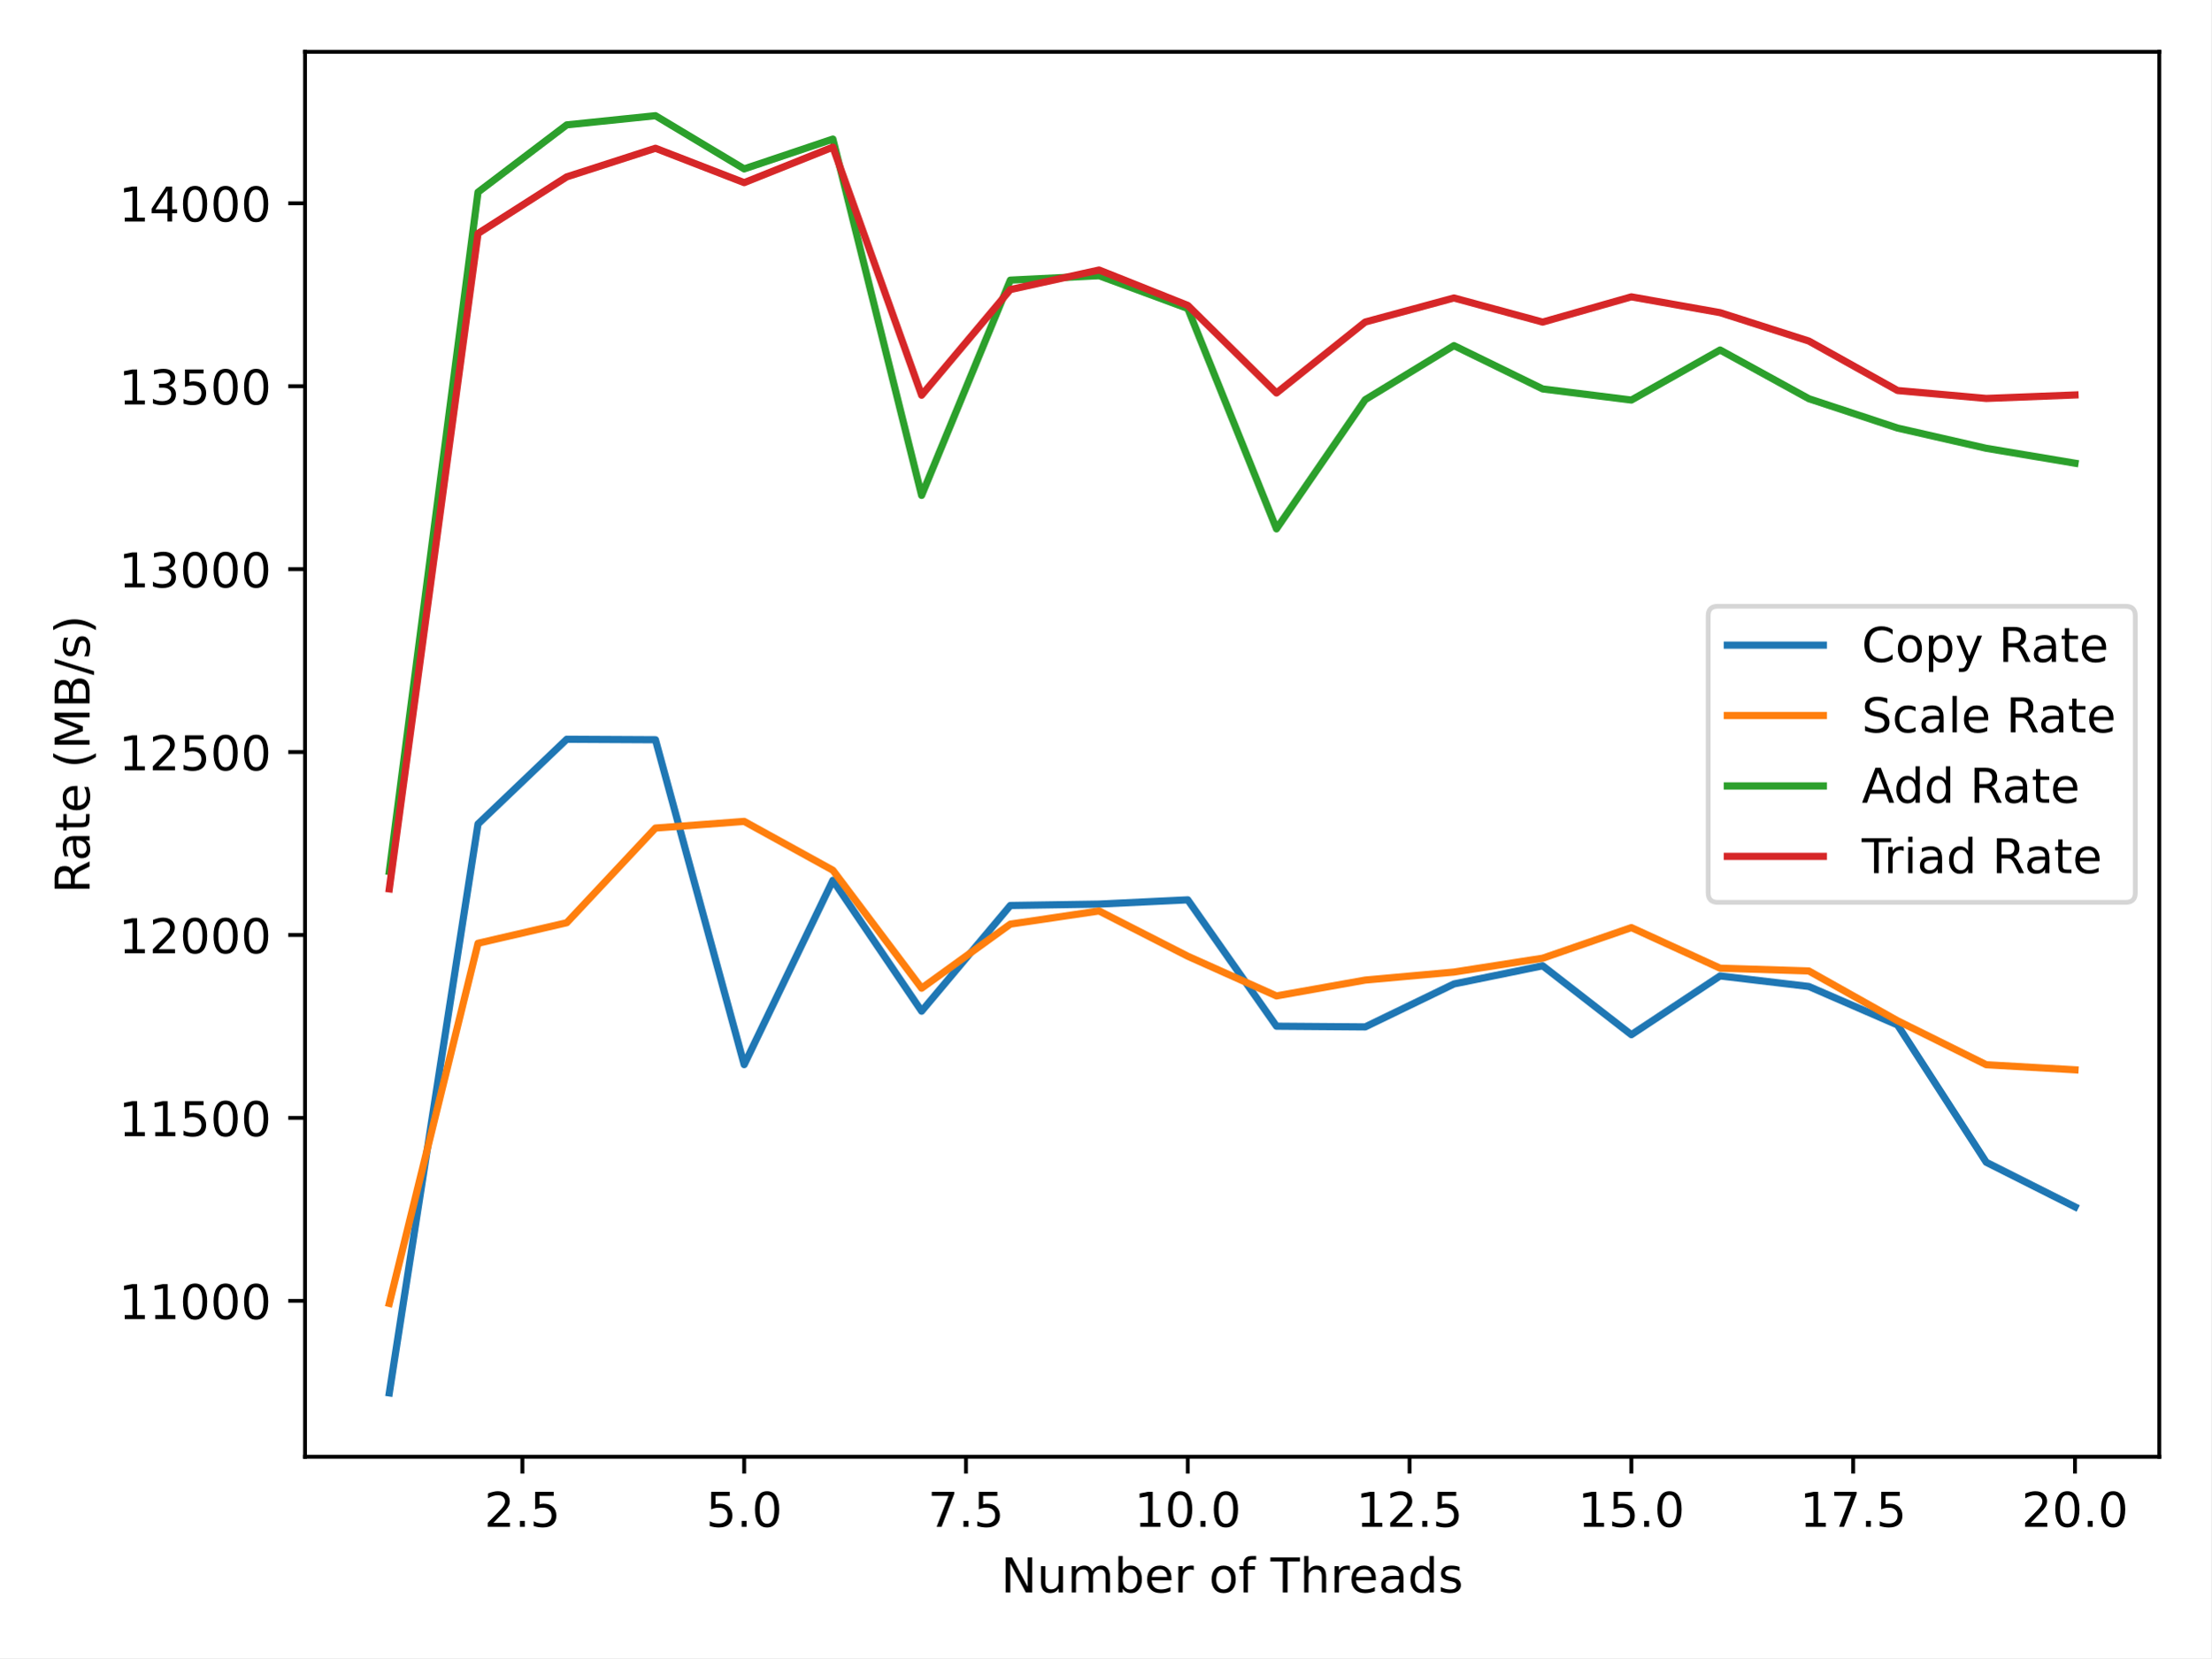
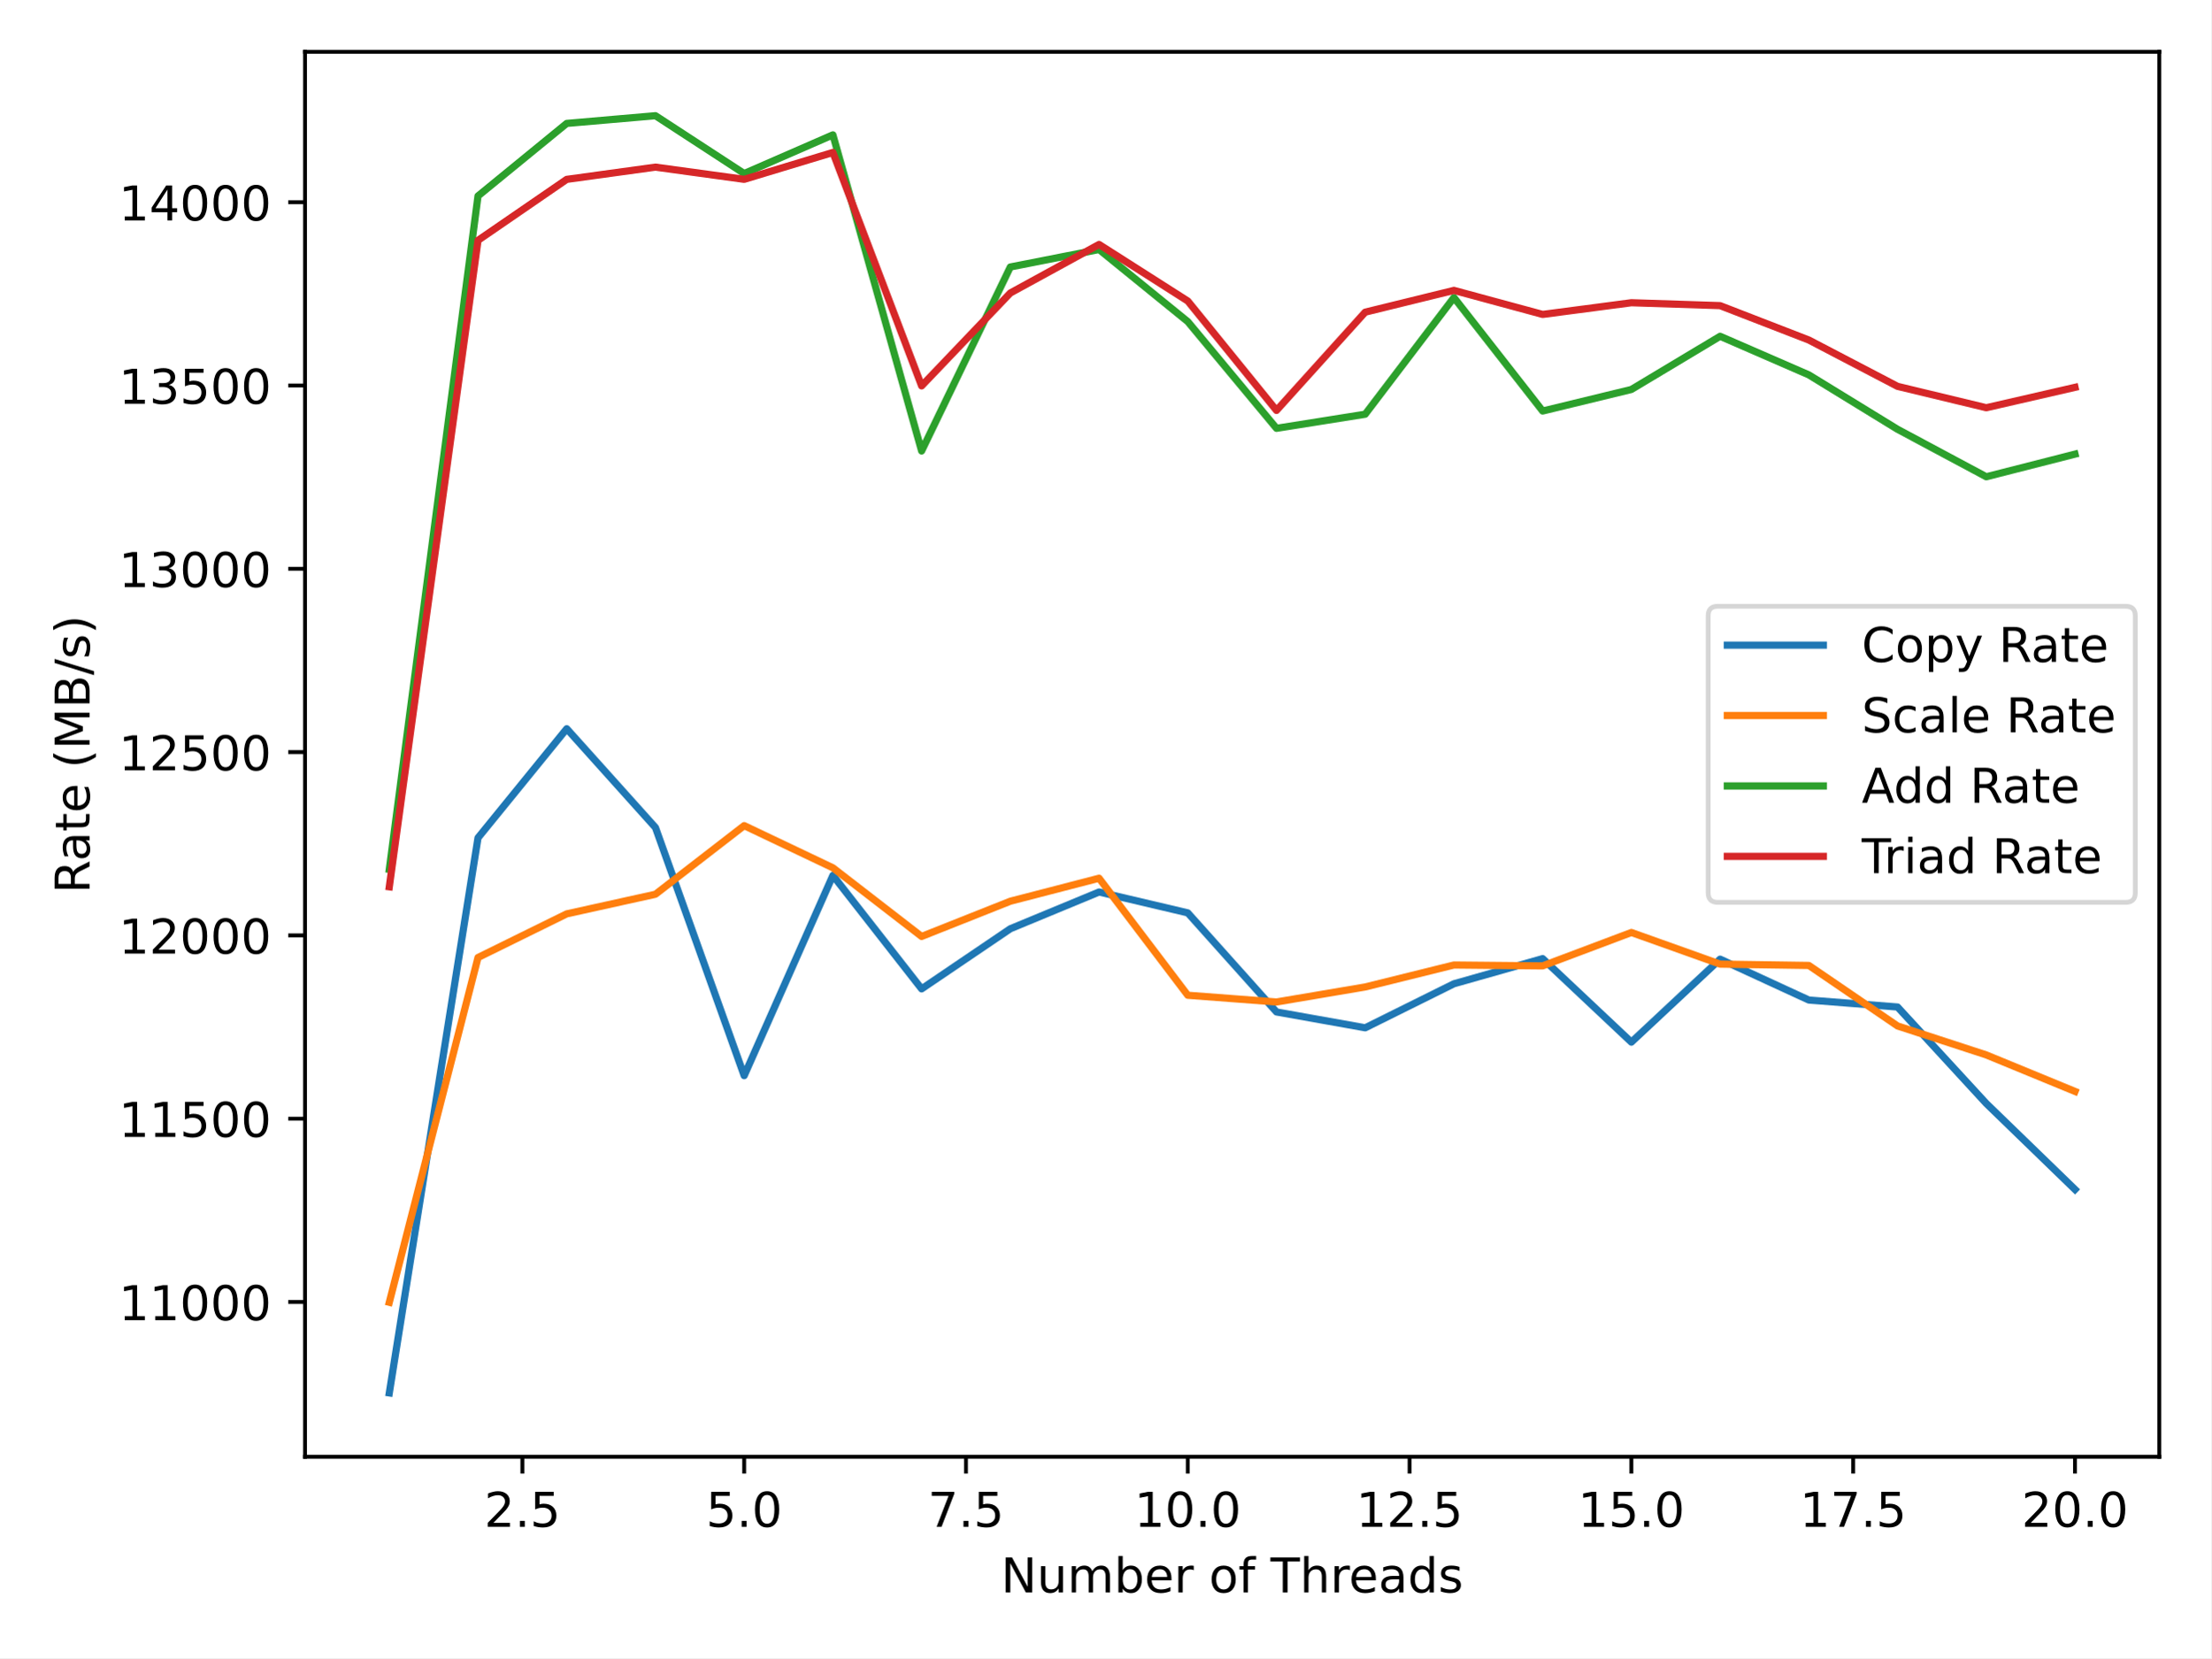
<svg xmlns="http://www.w3.org/2000/svg" xmlns:xlink="http://www.w3.org/1999/xlink" height="345.6pt" version="1.1" viewBox="0 0 460.8 345.6" width="460.8pt">
  <defs>
    <style type="text/css">*{stroke-linecap:butt;stroke-linejoin:round;}</style>
  </defs>
  <g id="figure_1">
    <g id="patch_1">
      <path d="M 0 345.6  L 460.8 345.6  L 460.8 0  L 0 0  z " style="fill:#ffffff;" />
    </g>
    <g id="axes_1">
      <g id="patch_2">
        <path d="M 63.56 303.64  L 450 303.64  L 450 10.8  L 63.56 10.8  z " style="fill:#ffffff;" />
      </g>
      <g id="matplotlib.axis_1">
        <g id="xtick_1">
          <g id="line2d_1">
            <defs>
-               <path d="M 0 0  L 0 3.5  " id="m8d3196bb22" style="stroke:#000000;stroke-width:0.8;" />
-             </defs>
-             <g>
-               <use style="stroke:#000000;stroke-width:0.8;" x="108.86" xlink:href="#m8d3196bb22" y="303.64" />
+               <path d="M 0 0  L 0 3.5  " id="mec54fc9c8a" style="stroke:#000000;stroke-width:0.8;" />
+             </defs>
+             <g>
+               <use style="stroke:#000000;stroke-width:0.8;" x="108.86" xlink:href="#mec54fc9c8a" y="303.64" />
            </g>
          </g>
          <g id="text_1">
            <g transform="translate(100.9088 318.2384)scale(0.1 -0.1)">
              <defs>
                <path d="M 19.188 8.297  L 53.609 8.297  L 53.609 0  L 7.328 0  L 7.328 8.297  Q 12.938 14.109 22.625 23.891  Q 32.328 33.688 34.812 36.531  Q 39.547 41.844 41.422 45.531  Q 43.312 49.219 43.312 52.781  Q 43.312 58.594 39.234 62.25  Q 35.156 65.922 28.609 65.922  Q 23.969 65.922 18.812 64.312  Q 13.672 62.703 7.812 59.422  L 7.812 69.391  Q 13.766 71.781 18.938 73  Q 24.125 74.219 28.422 74.219  Q 39.75 74.219 46.484 68.547  Q 53.219 62.891 53.219 53.422  Q 53.219 48.922 51.531 44.891  Q 49.859 40.875 45.406 35.406  Q 44.188 33.984 37.641 27.219  Q 31.109 20.453 19.188 8.297  z " id="DejaVuSans-50" />
                <path d="M 10.688 12.406  L 21 12.406  L 21 0  L 10.688 0  z " id="DejaVuSans-46" />
                <path d="M 10.797 72.906  L 49.516 72.906  L 49.516 64.594  L 19.828 64.594  L 19.828 46.734  Q 21.969 47.469 24.109 47.828  Q 26.266 48.188 28.422 48.188  Q 40.625 48.188 47.75 41.5  Q 54.891 34.812 54.891 23.391  Q 54.891 11.625 47.562 5.094  Q 40.234 -1.422 26.906 -1.422  Q 22.312 -1.422 17.547 -0.641  Q 12.797 0.141 7.719 1.703  L 7.719 11.625  Q 12.109 9.234 16.797 8.062  Q 21.484 6.891 26.703 6.891  Q 35.156 6.891 40.078 11.328  Q 45.016 15.766 45.016 23.391  Q 45.016 31 40.078 35.438  Q 35.156 39.891 26.703 39.891  Q 22.75 39.891 18.812 39.016  Q 14.891 38.141 10.797 36.281  z " id="DejaVuSans-53" />
              </defs>
              <use xlink:href="#DejaVuSans-50" />
              <use x="63.623" xlink:href="#DejaVuSans-46" />
              <use x="95.41" xlink:href="#DejaVuSans-53" />
            </g>
          </g>
        </g>
        <g id="xtick_2">
          <g id="line2d_2">
            <g>
-               <use style="stroke:#000000;stroke-width:0.8;" x="155.085" xlink:href="#m8d3196bb22" y="303.64" />
+               <use style="stroke:#000000;stroke-width:0.8;" x="155.085" xlink:href="#mec54fc9c8a" y="303.64" />
            </g>
          </g>
          <g id="text_2">
            <g transform="translate(147.1337 318.2384)scale(0.1 -0.1)">
              <defs>
                <path d="M 31.781 66.406  Q 24.172 66.406 20.328 58.906  Q 16.5 51.422 16.5 36.375  Q 16.5 21.391 20.328 13.891  Q 24.172 6.391 31.781 6.391  Q 39.453 6.391 43.281 13.891  Q 47.125 21.391 47.125 36.375  Q 47.125 51.422 43.281 58.906  Q 39.453 66.406 31.781 66.406  z M 31.781 74.219  Q 44.047 74.219 50.516 64.516  Q 56.984 54.828 56.984 36.375  Q 56.984 17.969 50.516 8.266  Q 44.047 -1.422 31.781 -1.422  Q 19.531 -1.422 13.062 8.266  Q 6.594 17.969 6.594 36.375  Q 6.594 54.828 13.062 64.516  Q 19.531 74.219 31.781 74.219  z " id="DejaVuSans-48" />
              </defs>
              <use xlink:href="#DejaVuSans-53" />
              <use x="63.623" xlink:href="#DejaVuSans-46" />
              <use x="95.41" xlink:href="#DejaVuSans-48" />
            </g>
          </g>
        </g>
        <g id="xtick_3">
          <g id="line2d_3">
            <g>
-               <use style="stroke:#000000;stroke-width:0.8;" x="201.31" xlink:href="#m8d3196bb22" y="303.64" />
+               <use style="stroke:#000000;stroke-width:0.8;" x="201.31" xlink:href="#mec54fc9c8a" y="303.64" />
            </g>
          </g>
          <g id="text_3">
            <g transform="translate(193.3586 318.2384)scale(0.1 -0.1)">
              <defs>
                <path d="M 8.203 72.906  L 55.078 72.906  L 55.078 68.703  L 28.609 0  L 18.312 0  L 43.219 64.594  L 8.203 64.594  z " id="DejaVuSans-55" />
              </defs>
              <use xlink:href="#DejaVuSans-55" />
              <use x="63.623" xlink:href="#DejaVuSans-46" />
              <use x="95.41" xlink:href="#DejaVuSans-53" />
            </g>
          </g>
        </g>
        <g id="xtick_4">
          <g id="line2d_4">
            <g>
-               <use style="stroke:#000000;stroke-width:0.8;" x="247.535" xlink:href="#m8d3196bb22" y="303.64" />
+               <use style="stroke:#000000;stroke-width:0.8;" x="247.535" xlink:href="#mec54fc9c8a" y="303.64" />
            </g>
          </g>
          <g id="text_4">
            <g transform="translate(236.4022 318.2384)scale(0.1 -0.1)">
              <defs>
                <path d="M 12.406 8.297  L 28.516 8.297  L 28.516 63.922  L 10.984 60.406  L 10.984 69.391  L 28.422 72.906  L 38.281 72.906  L 38.281 8.297  L 54.391 8.297  L 54.391 0  L 12.406 0  z " id="DejaVuSans-49" />
              </defs>
              <use xlink:href="#DejaVuSans-49" />
              <use x="63.623" xlink:href="#DejaVuSans-48" />
              <use x="127.246" xlink:href="#DejaVuSans-46" />
              <use x="159.033" xlink:href="#DejaVuSans-48" />
            </g>
          </g>
        </g>
        <g id="xtick_5">
          <g id="line2d_5">
            <g>
-               <use style="stroke:#000000;stroke-width:0.8;" x="293.76" xlink:href="#m8d3196bb22" y="303.64" />
+               <use style="stroke:#000000;stroke-width:0.8;" x="293.76" xlink:href="#mec54fc9c8a" y="303.64" />
            </g>
          </g>
          <g id="text_5">
            <g transform="translate(282.6271 318.2384)scale(0.1 -0.1)">
              <use xlink:href="#DejaVuSans-49" />
              <use x="63.623" xlink:href="#DejaVuSans-50" />
              <use x="127.246" xlink:href="#DejaVuSans-46" />
              <use x="159.033" xlink:href="#DejaVuSans-53" />
            </g>
          </g>
        </g>
        <g id="xtick_6">
          <g id="line2d_6">
            <g>
-               <use style="stroke:#000000;stroke-width:0.8;" x="339.985" xlink:href="#m8d3196bb22" y="303.64" />
+               <use style="stroke:#000000;stroke-width:0.8;" x="339.985" xlink:href="#mec54fc9c8a" y="303.64" />
            </g>
          </g>
          <g id="text_6">
            <g transform="translate(328.852 318.2384)scale(0.1 -0.1)">
              <use xlink:href="#DejaVuSans-49" />
              <use x="63.623" xlink:href="#DejaVuSans-53" />
              <use x="127.246" xlink:href="#DejaVuSans-46" />
              <use x="159.033" xlink:href="#DejaVuSans-48" />
            </g>
          </g>
        </g>
        <g id="xtick_7">
          <g id="line2d_7">
            <g>
-               <use style="stroke:#000000;stroke-width:0.8;" x="386.21" xlink:href="#m8d3196bb22" y="303.64" />
+               <use style="stroke:#000000;stroke-width:0.8;" x="386.21" xlink:href="#mec54fc9c8a" y="303.64" />
            </g>
          </g>
          <g id="text_7">
            <g transform="translate(375.0769 318.2384)scale(0.1 -0.1)">
              <use xlink:href="#DejaVuSans-49" />
              <use x="63.623" xlink:href="#DejaVuSans-55" />
              <use x="127.246" xlink:href="#DejaVuSans-46" />
              <use x="159.033" xlink:href="#DejaVuSans-53" />
            </g>
          </g>
        </g>
        <g id="xtick_8">
          <g id="line2d_8">
            <g>
-               <use style="stroke:#000000;stroke-width:0.8;" x="432.435" xlink:href="#m8d3196bb22" y="303.64" />
+               <use style="stroke:#000000;stroke-width:0.8;" x="432.435" xlink:href="#mec54fc9c8a" y="303.64" />
            </g>
          </g>
          <g id="text_8">
            <g transform="translate(421.3017 318.2384)scale(0.1 -0.1)">
              <use xlink:href="#DejaVuSans-50" />
              <use x="63.623" xlink:href="#DejaVuSans-48" />
              <use x="127.246" xlink:href="#DejaVuSans-46" />
              <use x="159.033" xlink:href="#DejaVuSans-48" />
            </g>
          </g>
        </g>
        <g id="text_9">
          <g transform="translate(208.6113 331.9166)scale(0.1 -0.1)">
            <defs>
              <path d="M 9.812 72.906  L 23.094 72.906  L 55.422 11.922  L 55.422 72.906  L 64.984 72.906  L 64.984 0  L 51.703 0  L 19.391 60.984  L 19.391 0  L 9.812 0  z " id="DejaVuSans-78" />
              <path d="M 8.5 21.578  L 8.5 54.688  L 17.484 54.688  L 17.484 21.922  Q 17.484 14.156 20.5 10.266  Q 23.531 6.391 29.594 6.391  Q 36.859 6.391 41.078 11.031  Q 45.312 15.672 45.312 23.688  L 45.312 54.688  L 54.297 54.688  L 54.297 0  L 45.312 0  L 45.312 8.406  Q 42.047 3.422 37.719 1  Q 33.406 -1.422 27.688 -1.422  Q 18.266 -1.422 13.375 4.438  Q 8.5 10.297 8.5 21.578  z M 31.109 56  z " id="DejaVuSans-117" />
              <path d="M 52 44.188  Q 55.375 50.25 60.062 53.125  Q 64.75 56 71.094 56  Q 79.641 56 84.281 50.016  Q 88.922 44.047 88.922 33.016  L 88.922 0  L 79.891 0  L 79.891 32.719  Q 79.891 40.578 77.094 44.375  Q 74.312 48.188 68.609 48.188  Q 61.625 48.188 57.562 43.547  Q 53.516 38.922 53.516 30.906  L 53.516 0  L 44.484 0  L 44.484 32.719  Q 44.484 40.625 41.703 44.406  Q 38.922 48.188 33.109 48.188  Q 26.219 48.188 22.156 43.531  Q 18.109 38.875 18.109 30.906  L 18.109 0  L 9.078 0  L 9.078 54.688  L 18.109 54.688  L 18.109 46.188  Q 21.188 51.219 25.484 53.609  Q 29.781 56 35.688 56  Q 41.656 56 45.828 52.969  Q 50 49.953 52 44.188  z " id="DejaVuSans-109" />
              <path d="M 48.688 27.297  Q 48.688 37.203 44.609 42.844  Q 40.531 48.484 33.406 48.484  Q 26.266 48.484 22.188 42.844  Q 18.109 37.203 18.109 27.297  Q 18.109 17.391 22.188 11.75  Q 26.266 6.109 33.406 6.109  Q 40.531 6.109 44.609 11.75  Q 48.688 17.391 48.688 27.297  z M 18.109 46.391  Q 20.953 51.266 25.266 53.625  Q 29.594 56 35.594 56  Q 45.562 56 51.781 48.094  Q 58.016 40.188 58.016 27.297  Q 58.016 14.406 51.781 6.484  Q 45.562 -1.422 35.594 -1.422  Q 29.594 -1.422 25.266 0.953  Q 20.953 3.328 18.109 8.203  L 18.109 0  L 9.078 0  L 9.078 75.984  L 18.109 75.984  z " id="DejaVuSans-98" />
              <path d="M 56.203 29.594  L 56.203 25.203  L 14.891 25.203  Q 15.484 15.922 20.484 11.062  Q 25.484 6.203 34.422 6.203  Q 39.594 6.203 44.453 7.469  Q 49.312 8.734 54.109 11.281  L 54.109 2.781  Q 49.266 0.734 44.188 -0.344  Q 39.109 -1.422 33.891 -1.422  Q 20.797 -1.422 13.156 6.188  Q 5.516 13.812 5.516 26.812  Q 5.516 40.234 12.766 48.109  Q 20.016 56 32.328 56  Q 43.359 56 49.781 48.891  Q 56.203 41.797 56.203 29.594  z M 47.219 32.234  Q 47.125 39.594 43.094 43.984  Q 39.062 48.391 32.422 48.391  Q 24.906 48.391 20.391 44.141  Q 15.875 39.891 15.188 32.172  z " id="DejaVuSans-101" />
              <path d="M 41.109 46.297  Q 39.594 47.172 37.812 47.578  Q 36.031 48 33.891 48  Q 26.266 48 22.188 43.047  Q 18.109 38.094 18.109 28.812  L 18.109 0  L 9.078 0  L 9.078 54.688  L 18.109 54.688  L 18.109 46.188  Q 20.953 51.172 25.484 53.578  Q 30.031 56 36.531 56  Q 37.453 56 38.578 55.875  Q 39.703 55.766 41.062 55.516  z " id="DejaVuSans-114" />
              <path id="DejaVuSans-32" />
              <path d="M 30.609 48.391  Q 23.391 48.391 19.188 42.75  Q 14.984 37.109 14.984 27.297  Q 14.984 17.484 19.156 11.844  Q 23.344 6.203 30.609 6.203  Q 37.797 6.203 41.984 11.859  Q 46.188 17.531 46.188 27.297  Q 46.188 37.016 41.984 42.703  Q 37.797 48.391 30.609 48.391  z M 30.609 56  Q 42.328 56 49.016 48.375  Q 55.719 40.766 55.719 27.297  Q 55.719 13.875 49.016 6.219  Q 42.328 -1.422 30.609 -1.422  Q 18.844 -1.422 12.172 6.219  Q 5.516 13.875 5.516 27.297  Q 5.516 40.766 12.172 48.375  Q 18.844 56 30.609 56  z " id="DejaVuSans-111" />
              <path d="M 37.109 75.984  L 37.109 68.5  L 28.516 68.5  Q 23.688 68.5 21.797 66.547  Q 19.922 64.594 19.922 59.516  L 19.922 54.688  L 34.719 54.688  L 34.719 47.703  L 19.922 47.703  L 19.922 0  L 10.891 0  L 10.891 47.703  L 2.297 47.703  L 2.297 54.688  L 10.891 54.688  L 10.891 58.5  Q 10.891 67.625 15.141 71.797  Q 19.391 75.984 28.609 75.984  z " id="DejaVuSans-102" />
              <path d="M -0.297 72.906  L 61.375 72.906  L 61.375 64.594  L 35.5 64.594  L 35.5 0  L 25.594 0  L 25.594 64.594  L -0.297 64.594  z " id="DejaVuSans-84" />
              <path d="M 54.891 33.016  L 54.891 0  L 45.906 0  L 45.906 32.719  Q 45.906 40.484 42.875 44.328  Q 39.844 48.188 33.797 48.188  Q 26.516 48.188 22.312 43.547  Q 18.109 38.922 18.109 30.906  L 18.109 0  L 9.078 0  L 9.078 75.984  L 18.109 75.984  L 18.109 46.188  Q 21.344 51.125 25.703 53.562  Q 30.078 56 35.797 56  Q 45.219 56 50.047 50.172  Q 54.891 44.344 54.891 33.016  z " id="DejaVuSans-104" />
              <path d="M 34.281 27.484  Q 23.391 27.484 19.188 25  Q 14.984 22.516 14.984 16.5  Q 14.984 11.719 18.141 8.906  Q 21.297 6.109 26.703 6.109  Q 34.188 6.109 38.703 11.406  Q 43.219 16.703 43.219 25.484  L 43.219 27.484  z M 52.203 31.203  L 52.203 0  L 43.219 0  L 43.219 8.297  Q 40.141 3.328 35.547 0.953  Q 30.953 -1.422 24.312 -1.422  Q 15.922 -1.422 10.953 3.297  Q 6 8.016 6 15.922  Q 6 25.141 12.172 29.828  Q 18.359 34.516 30.609 34.516  L 43.219 34.516  L 43.219 35.406  Q 43.219 41.609 39.141 45  Q 35.062 48.391 27.688 48.391  Q 23 48.391 18.547 47.266  Q 14.109 46.141 10.016 43.891  L 10.016 52.203  Q 14.938 54.109 19.578 55.047  Q 24.219 56 28.609 56  Q 40.484 56 46.344 49.844  Q 52.203 43.703 52.203 31.203  z " id="DejaVuSans-97" />
              <path d="M 45.406 46.391  L 45.406 75.984  L 54.391 75.984  L 54.391 0  L 45.406 0  L 45.406 8.203  Q 42.578 3.328 38.25 0.953  Q 33.938 -1.422 27.875 -1.422  Q 17.969 -1.422 11.734 6.484  Q 5.516 14.406 5.516 27.297  Q 5.516 40.188 11.734 48.094  Q 17.969 56 27.875 56  Q 33.938 56 38.25 53.625  Q 42.578 51.266 45.406 46.391  z M 14.797 27.297  Q 14.797 17.391 18.875 11.75  Q 22.953 6.109 30.078 6.109  Q 37.203 6.109 41.297 11.75  Q 45.406 17.391 45.406 27.297  Q 45.406 37.203 41.297 42.844  Q 37.203 48.484 30.078 48.484  Q 22.953 48.484 18.875 42.844  Q 14.797 37.203 14.797 27.297  z " id="DejaVuSans-100" />
              <path d="M 44.281 53.078  L 44.281 44.578  Q 40.484 46.531 36.375 47.5  Q 32.281 48.484 27.875 48.484  Q 21.188 48.484 17.844 46.438  Q 14.5 44.391 14.5 40.281  Q 14.5 37.156 16.891 35.375  Q 19.281 33.594 26.516 31.984  L 29.594 31.297  Q 39.156 29.25 43.188 25.516  Q 47.219 21.781 47.219 15.094  Q 47.219 7.469 41.188 3.016  Q 35.156 -1.422 24.609 -1.422  Q 20.219 -1.422 15.453 -0.562  Q 10.688 0.297 5.422 2  L 5.422 11.281  Q 10.406 8.688 15.234 7.391  Q 20.062 6.109 24.812 6.109  Q 31.156 6.109 34.562 8.281  Q 37.984 10.453 37.984 14.406  Q 37.984 18.062 35.516 20.016  Q 33.062 21.969 24.703 23.781  L 21.578 24.516  Q 13.234 26.266 9.516 29.906  Q 5.812 33.547 5.812 39.891  Q 5.812 47.609 11.281 51.797  Q 16.75 56 26.812 56  Q 31.781 56 36.172 55.266  Q 40.578 54.547 44.281 53.078  z " id="DejaVuSans-115" />
            </defs>
            <use xlink:href="#DejaVuSans-78" />
            <use x="74.805" xlink:href="#DejaVuSans-117" />
            <use x="138.184" xlink:href="#DejaVuSans-109" />
            <use x="235.596" xlink:href="#DejaVuSans-98" />
            <use x="299.072" xlink:href="#DejaVuSans-101" />
            <use x="360.596" xlink:href="#DejaVuSans-114" />
            <use x="401.709" xlink:href="#DejaVuSans-32" />
            <use x="433.496" xlink:href="#DejaVuSans-111" />
            <use x="494.678" xlink:href="#DejaVuSans-102" />
            <use x="529.883" xlink:href="#DejaVuSans-32" />
            <use x="561.67" xlink:href="#DejaVuSans-84" />
            <use x="622.754" xlink:href="#DejaVuSans-104" />
            <use x="686.133" xlink:href="#DejaVuSans-114" />
            <use x="724.996" xlink:href="#DejaVuSans-101" />
            <use x="786.52" xlink:href="#DejaVuSans-97" />
            <use x="847.799" xlink:href="#DejaVuSans-100" />
            <use x="911.275" xlink:href="#DejaVuSans-115" />
          </g>
        </g>
      </g>
      <g id="matplotlib.axis_2">
        <g id="ytick_1">
          <g id="line2d_9">
            <defs>
-               <path d="M 0 0  L -3.5 0  " id="m6b4a7b5eb5" style="stroke:#000000;stroke-width:0.8;" />
-             </defs>
-             <g>
-               <use style="stroke:#000000;stroke-width:0.8;" x="63.56" xlink:href="#m6b4a7b5eb5" y="271.142" />
+               <path d="M 0 0  L -3.5 0  " id="ma7ca63770e" style="stroke:#000000;stroke-width:0.8;" />
+             </defs>
+             <g>
+               <use style="stroke:#000000;stroke-width:0.8;" x="63.56" xlink:href="#ma7ca63770e" y="271.372" />
            </g>
          </g>
          <g id="text_10">
-             <g transform="translate(24.7475 274.9417)scale(0.1 -0.1)">
+             <g transform="translate(24.7475 275.1711)scale(0.1 -0.1)">
              <use xlink:href="#DejaVuSans-49" />
              <use x="63.623" xlink:href="#DejaVuSans-49" />
              <use x="127.246" xlink:href="#DejaVuSans-48" />
              <use x="190.869" xlink:href="#DejaVuSans-48" />
              <use x="254.492" xlink:href="#DejaVuSans-48" />
            </g>
          </g>
        </g>
        <g id="ytick_2">
          <g id="line2d_10">
            <g>
-               <use style="stroke:#000000;stroke-width:0.8;" x="63.56" xlink:href="#m6b4a7b5eb5" y="233.013" />
+               <use style="stroke:#000000;stroke-width:0.8;" x="63.56" xlink:href="#ma7ca63770e" y="233.167" />
            </g>
          </g>
          <g id="text_11">
-             <g transform="translate(24.7475 236.8125)scale(0.1 -0.1)">
+             <g transform="translate(24.7475 236.9664)scale(0.1 -0.1)">
              <use xlink:href="#DejaVuSans-49" />
              <use x="63.623" xlink:href="#DejaVuSans-49" />
              <use x="127.246" xlink:href="#DejaVuSans-53" />
              <use x="190.869" xlink:href="#DejaVuSans-48" />
              <use x="254.492" xlink:href="#DejaVuSans-48" />
            </g>
          </g>
        </g>
        <g id="ytick_3">
          <g id="line2d_11">
            <g>
-               <use style="stroke:#000000;stroke-width:0.8;" x="63.56" xlink:href="#m6b4a7b5eb5" y="194.884" />
+               <use style="stroke:#000000;stroke-width:0.8;" x="63.56" xlink:href="#ma7ca63770e" y="194.962" />
            </g>
          </g>
          <g id="text_12">
-             <g transform="translate(24.7475 198.6833)scale(0.1 -0.1)">
+             <g transform="translate(24.7475 198.7617)scale(0.1 -0.1)">
              <use xlink:href="#DejaVuSans-49" />
              <use x="63.623" xlink:href="#DejaVuSans-50" />
              <use x="127.246" xlink:href="#DejaVuSans-48" />
              <use x="190.869" xlink:href="#DejaVuSans-48" />
              <use x="254.492" xlink:href="#DejaVuSans-48" />
            </g>
          </g>
        </g>
        <g id="ytick_4">
          <g id="line2d_12">
            <g>
-               <use style="stroke:#000000;stroke-width:0.8;" x="63.56" xlink:href="#m6b4a7b5eb5" y="156.755" />
+               <use style="stroke:#000000;stroke-width:0.8;" x="63.56" xlink:href="#ma7ca63770e" y="156.758" />
            </g>
          </g>
          <g id="text_13">
-             <g transform="translate(24.7475 160.554)scale(0.1 -0.1)">
+             <g transform="translate(24.7475 160.5569)scale(0.1 -0.1)">
              <use xlink:href="#DejaVuSans-49" />
              <use x="63.623" xlink:href="#DejaVuSans-50" />
              <use x="127.246" xlink:href="#DejaVuSans-53" />
              <use x="190.869" xlink:href="#DejaVuSans-48" />
              <use x="254.492" xlink:href="#DejaVuSans-48" />
            </g>
          </g>
        </g>
        <g id="ytick_5">
          <g id="line2d_13">
            <g>
-               <use style="stroke:#000000;stroke-width:0.8;" x="63.56" xlink:href="#m6b4a7b5eb5" y="118.626" />
+               <use style="stroke:#000000;stroke-width:0.8;" x="63.56" xlink:href="#ma7ca63770e" y="118.553" />
            </g>
          </g>
          <g id="text_14">
-             <g transform="translate(24.7475 122.4248)scale(0.1 -0.1)">
+             <g transform="translate(24.7475 122.3522)scale(0.1 -0.1)">
              <defs>
                <path d="M 40.578 39.312  Q 47.656 37.797 51.625 33  Q 55.609 28.219 55.609 21.188  Q 55.609 10.406 48.188 4.484  Q 40.766 -1.422 27.094 -1.422  Q 22.516 -1.422 17.656 -0.516  Q 12.797 0.391 7.625 2.203  L 7.625 11.719  Q 11.719 9.328 16.594 8.109  Q 21.484 6.891 26.812 6.891  Q 36.078 6.891 40.938 10.547  Q 45.797 14.203 45.797 21.188  Q 45.797 27.641 41.281 31.266  Q 36.766 34.906 28.719 34.906  L 20.219 34.906  L 20.219 43.016  L 29.109 43.016  Q 36.375 43.016 40.234 45.922  Q 44.094 48.828 44.094 54.297  Q 44.094 59.906 40.109 62.906  Q 36.141 65.922 28.719 65.922  Q 24.656 65.922 20.016 65.031  Q 15.375 64.156 9.812 62.312  L 9.812 71.094  Q 15.438 72.656 20.344 73.438  Q 25.25 74.219 29.594 74.219  Q 40.828 74.219 47.359 69.109  Q 53.906 64.016 53.906 55.328  Q 53.906 49.266 50.438 45.094  Q 46.969 40.922 40.578 39.312  z " id="DejaVuSans-51" />
              </defs>
              <use xlink:href="#DejaVuSans-49" />
              <use x="63.623" xlink:href="#DejaVuSans-51" />
              <use x="127.246" xlink:href="#DejaVuSans-48" />
              <use x="190.869" xlink:href="#DejaVuSans-48" />
              <use x="254.492" xlink:href="#DejaVuSans-48" />
            </g>
          </g>
        </g>
        <g id="ytick_6">
          <g id="line2d_14">
            <g>
-               <use style="stroke:#000000;stroke-width:0.8;" x="63.56" xlink:href="#m6b4a7b5eb5" y="80.496" />
+               <use style="stroke:#000000;stroke-width:0.8;" x="63.56" xlink:href="#ma7ca63770e" y="80.348" />
            </g>
          </g>
          <g id="text_15">
-             <g transform="translate(24.7475 84.29561)scale(0.1 -0.1)">
+             <g transform="translate(24.7475 84.14749)scale(0.1 -0.1)">
              <use xlink:href="#DejaVuSans-49" />
              <use x="63.623" xlink:href="#DejaVuSans-51" />
              <use x="127.246" xlink:href="#DejaVuSans-53" />
              <use x="190.869" xlink:href="#DejaVuSans-48" />
              <use x="254.492" xlink:href="#DejaVuSans-48" />
            </g>
          </g>
        </g>
        <g id="ytick_7">
          <g id="line2d_15">
            <g>
-               <use style="stroke:#000000;stroke-width:0.8;" x="63.56" xlink:href="#m6b4a7b5eb5" y="42.367" />
+               <use style="stroke:#000000;stroke-width:0.8;" x="63.56" xlink:href="#ma7ca63770e" y="42.144" />
            </g>
          </g>
          <g id="text_16">
-             <g transform="translate(24.7475 46.1664)scale(0.1 -0.1)">
+             <g transform="translate(24.7475 45.94276)scale(0.1 -0.1)">
              <defs>
                <path d="M 37.797 64.312  L 12.891 25.391  L 37.797 25.391  z M 35.203 72.906  L 47.609 72.906  L 47.609 25.391  L 58.016 25.391  L 58.016 17.188  L 47.609 17.188  L 47.609 0  L 37.797 0  L 37.797 17.188  L 4.891 17.188  L 4.891 26.703  z " id="DejaVuSans-52" />
              </defs>
              <use xlink:href="#DejaVuSans-49" />
              <use x="63.623" xlink:href="#DejaVuSans-52" />
              <use x="127.246" xlink:href="#DejaVuSans-48" />
              <use x="190.869" xlink:href="#DejaVuSans-48" />
              <use x="254.492" xlink:href="#DejaVuSans-48" />
            </g>
          </g>
        </g>
        <g id="text_17">
          <g transform="translate(18.66781 186.2067)rotate(-90)scale(0.1 -0.1)">
            <defs>
              <path d="M 44.391 34.188  Q 47.562 33.109 50.562 29.594  Q 53.562 26.078 56.594 19.922  L 66.609 0  L 56 0  L 46.688 18.703  Q 43.062 26.031 39.672 28.422  Q 36.281 30.812 30.422 30.812  L 19.672 30.812  L 19.672 0  L 9.812 0  L 9.812 72.906  L 32.078 72.906  Q 44.578 72.906 50.734 67.672  Q 56.891 62.453 56.891 51.906  Q 56.891 45.016 53.688 40.469  Q 50.484 35.938 44.391 34.188  z M 19.672 64.797  L 19.672 38.922  L 32.078 38.922  Q 39.203 38.922 42.844 42.219  Q 46.484 45.516 46.484 51.906  Q 46.484 58.297 42.844 61.547  Q 39.203 64.797 32.078 64.797  z " id="DejaVuSans-82" />
              <path d="M 18.312 70.219  L 18.312 54.688  L 36.812 54.688  L 36.812 47.703  L 18.312 47.703  L 18.312 18.016  Q 18.312 11.328 20.141 9.422  Q 21.969 7.516 27.594 7.516  L 36.812 7.516  L 36.812 0  L 27.594 0  Q 17.188 0 13.234 3.875  Q 9.281 7.766 9.281 18.016  L 9.281 47.703  L 2.688 47.703  L 2.688 54.688  L 9.281 54.688  L 9.281 70.219  z " id="DejaVuSans-116" />
              <path d="M 31 75.875  Q 24.469 64.656 21.281 53.656  Q 18.109 42.672 18.109 31.391  Q 18.109 20.125 21.312 9.062  Q 24.516 -2 31 -13.188  L 23.188 -13.188  Q 15.875 -1.703 12.234 9.375  Q 8.594 20.453 8.594 31.391  Q 8.594 42.281 12.203 53.312  Q 15.828 64.359 23.188 75.875  z " id="DejaVuSans-40" />
              <path d="M 9.812 72.906  L 24.516 72.906  L 43.109 23.297  L 61.812 72.906  L 76.516 72.906  L 76.516 0  L 66.891 0  L 66.891 64.016  L 48.094 14.016  L 38.188 14.016  L 19.391 64.016  L 19.391 0  L 9.812 0  z " id="DejaVuSans-77" />
              <path d="M 19.672 34.812  L 19.672 8.109  L 35.5 8.109  Q 43.453 8.109 47.281 11.406  Q 51.125 14.703 51.125 21.484  Q 51.125 28.328 47.281 31.562  Q 43.453 34.812 35.5 34.812  z M 19.672 64.797  L 19.672 42.828  L 34.281 42.828  Q 41.5 42.828 45.031 45.531  Q 48.578 48.25 48.578 53.812  Q 48.578 59.328 45.031 62.062  Q 41.5 64.797 34.281 64.797  z M 9.812 72.906  L 35.016 72.906  Q 46.297 72.906 52.391 68.219  Q 58.5 63.531 58.5 54.891  Q 58.5 48.188 55.375 44.234  Q 52.25 40.281 46.188 39.312  Q 53.469 37.75 57.5 32.781  Q 61.531 27.828 61.531 20.406  Q 61.531 10.641 54.891 5.312  Q 48.25 0 35.984 0  L 9.812 0  z " id="DejaVuSans-66" />
              <path d="M 25.391 72.906  L 33.688 72.906  L 8.297 -9.281  L 0 -9.281  z " id="DejaVuSans-47" />
              <path d="M 8.016 75.875  L 15.828 75.875  Q 23.141 64.359 26.781 53.312  Q 30.422 42.281 30.422 31.391  Q 30.422 20.453 26.781 9.375  Q 23.141 -1.703 15.828 -13.188  L 8.016 -13.188  Q 14.5 -2 17.703 9.062  Q 20.906 20.125 20.906 31.391  Q 20.906 42.672 17.703 53.656  Q 14.5 64.656 8.016 75.875  z " id="DejaVuSans-41" />
            </defs>
            <use xlink:href="#DejaVuSans-82" />
            <use x="67.232" xlink:href="#DejaVuSans-97" />
            <use x="128.512" xlink:href="#DejaVuSans-116" />
            <use x="167.721" xlink:href="#DejaVuSans-101" />
            <use x="229.244" xlink:href="#DejaVuSans-32" />
            <use x="261.031" xlink:href="#DejaVuSans-40" />
            <use x="300.045" xlink:href="#DejaVuSans-77" />
            <use x="386.324" xlink:href="#DejaVuSans-66" />
            <use x="454.928" xlink:href="#DejaVuSans-47" />
            <use x="488.619" xlink:href="#DejaVuSans-115" />
            <use x="540.719" xlink:href="#DejaVuSans-41" />
          </g>
        </g>
      </g>
      <g id="line2d_16">
-         <path clip-path="url(#pee52402990)" d="M 81.125 290.329  L 99.615 171.747  L 118.105 154.086  L 136.595 154.185  L 155.085 221.902  L 173.575 183.483  L 192.065 210.761  L 210.555 188.73  L 229.045 188.44  L 247.535 187.556  L 266.025 213.895  L 284.515 214.04  L 303.005 205.087  L 321.495 201.305  L 339.985 215.664  L 358.475 203.417  L 376.965 205.614  L 395.455 213.636  L 413.945 242.256  L 432.435 251.559  " style="fill:none;stroke:#1f77b4;stroke-linecap:square;stroke-width:1.5;" />
+         <path clip-path="url(#p5e94b34eee)" d="M 81.125 290.329  L 99.615 174.63  L 118.105 151.89  L 136.595 172.483  L 155.085 224.204  L 173.575 182.462  L 192.065 206.111  L 210.555 193.579  L 229.045 185.923  L 247.535 190.271  L 266.025 210.924  L 284.515 214.225  L 303.005 205.048  L 321.495 199.807  L 339.985 217.213  L 358.475 199.921  L 376.965 208.441  L 395.455 209.893  L 413.945 229.996  L 432.435 247.922  " style="fill:none;stroke:#1f77b4;stroke-linecap:square;stroke-width:1.5;" />
      </g>
      <g id="line2d_17">
-         <path clip-path="url(#pee52402990)" d="M 81.125 271.669  L 99.615 196.607  L 118.105 192.329  L 136.595 172.594  L 155.085 171.206  L 173.575 181.386  L 192.065 205.972  L 210.555 192.619  L 229.045 189.874  L 247.535 199.307  L 266.025 207.581  L 284.515 204.279  L 303.005 202.609  L 321.495 199.719  L 339.985 193.344  L 358.475 201.801  L 376.965 202.38  L 395.455 212.759  L 413.945 221.925  L 432.435 222.985  " style="fill:none;stroke:#ff7f0e;stroke-linecap:square;stroke-width:1.5;" />
+         <path clip-path="url(#p5e94b34eee)" d="M 81.125 271.441  L 99.615 199.578  L 118.105 190.477  L 136.595 186.389  L 155.085 172.085  L 173.575 180.88  L 192.065 195.184  L 210.555 187.841  L 229.045 183.05  L 247.535 207.44  L 266.025 208.846  L 284.515 205.713  L 303.005 201.136  L 321.495 201.32  L 339.985 194.359  L 358.475 200.953  L 376.965 201.228  L 395.455 213.843  L 413.945 219.88  L 432.435 227.49  " style="fill:none;stroke:#ff7f0e;stroke-linecap:square;stroke-width:1.5;" />
      </g>
      <g id="line2d_18">
-         <path clip-path="url(#pee52402990)" d="M 81.125 181.638  L 99.615 40.049  L 118.105 26.025  L 136.595 24.111  L 155.085 35.199  L 173.575 28.984  L 192.065 103.252  L 210.555 58.389  L 229.045 57.459  L 247.535 64.291  L 266.025 110.222  L 284.515 83.303  L 303.005 72.032  L 321.495 81.061  L 339.985 83.379  L 358.475 72.947  L 376.965 83.097  L 395.455 89.213  L 413.945 93.437  L 432.435 96.541  " style="fill:none;stroke:#2ca02c;stroke-linecap:square;stroke-width:1.5;" />
+         <path clip-path="url(#p5e94b34eee)" d="M 81.125 181.193  L 99.615 40.845  L 118.105 25.723  L 136.595 24.111  L 155.085 36.168  L 173.575 28.107  L 192.065 93.995  L 210.555 55.645  L 229.045 52  L 247.535 67.03  L 266.025 89.273  L 284.515 86.331  L 303.005 62.01  L 321.495 85.666  L 339.985 81.173  L 358.475 70.086  L 376.965 78.132  L 395.455 89.472  L 413.945 99.367  L 432.435 94.652  " style="fill:none;stroke:#2ca02c;stroke-linecap:square;stroke-width:1.5;" />
      </g>
      <g id="line2d_19">
-         <path clip-path="url(#pee52402990)" d="M 81.125 185.268  L 99.615 48.658  L 118.105 36.861  L 136.595 30.898  L 155.085 38.066  L 173.575 30.662  L 192.065 82.372  L 210.555 60.349  L 229.045 56.277  L 247.535 63.651  L 266.025 81.907  L 284.515 67.113  L 303.005 62.103  L 321.495 67.128  L 339.985 61.866  L 358.475 65.161  L 376.965 71.078  L 395.455 81.389  L 413.945 83.043  L 432.435 82.319  " style="fill:none;stroke:#d62728;stroke-linecap:square;stroke-width:1.5;" />
+         <path clip-path="url(#p5e94b34eee)" d="M 81.125 184.838  L 99.615 50.09  L 118.105 37.383  L 136.595 34.831  L 155.085 37.376  L 173.575 31.775  L 192.065 80.432  L 210.555 61.063  L 229.045 50.946  L 247.535 62.736  L 266.025 85.544  L 284.515 65.059  L 303.005 60.52  L 321.495 65.532  L 339.985 63.095  L 358.475 63.699  L 376.965 70.866  L 395.455 80.524  L 413.945 84.979  L 432.435 80.73  " style="fill:none;stroke:#d62728;stroke-linecap:square;stroke-width:1.5;" />
      </g>
      <g id="patch_3">
        <path d="M 63.56 303.64  L 63.56 10.8  " style="fill:none;stroke:#000000;stroke-linecap:square;stroke-linejoin:miter;stroke-width:0.8;" />
      </g>
      <g id="patch_4">
        <path d="M 450 303.64  L 450 10.8  " style="fill:none;stroke:#000000;stroke-linecap:square;stroke-linejoin:miter;stroke-width:0.8;" />
      </g>
      <g id="patch_5">
        <path d="M 63.56 303.64  L 450 303.64  " style="fill:none;stroke:#000000;stroke-linecap:square;stroke-linejoin:miter;stroke-width:0.8;" />
      </g>
      <g id="patch_6">
        <path d="M 63.56 10.8  L 450 10.8  " style="fill:none;stroke:#000000;stroke-linecap:square;stroke-linejoin:miter;stroke-width:0.8;" />
      </g>
      <g id="legend_1">
        <g id="patch_7">
          <path d="M 357.991 188.076  L 443 188.076  Q 445 188.076 445 186.076  L 445 128.364  Q 445 126.364 443 126.364  L 357.991 126.364  Q 355.991 126.364 355.991 128.364  L 355.991 186.076  Q 355.991 188.076 357.991 188.076  z " style="fill:#ffffff;opacity:0.8;stroke:#cccccc;stroke-linejoin:miter;" />
        </g>
        <g id="line2d_20">
          <path d="M 359.991 134.462  L 379.991 134.462  " style="fill:none;stroke:#1f77b4;stroke-linecap:square;stroke-width:1.5;" />
        </g>
        <g id="line2d_21" />
        <g id="text_18">
          <g transform="translate(387.9906 137.9622)scale(0.1 -0.1)">
            <defs>
              <path d="M 64.406 67.281  L 64.406 56.891  Q 59.422 61.531 53.781 63.812  Q 48.141 66.109 41.797 66.109  Q 29.297 66.109 22.656 58.469  Q 16.016 50.828 16.016 36.375  Q 16.016 21.969 22.656 14.328  Q 29.297 6.688 41.797 6.688  Q 48.141 6.688 53.781 8.984  Q 59.422 11.281 64.406 15.922  L 64.406 5.609  Q 59.234 2.094 53.438 0.328  Q 47.656 -1.422 41.219 -1.422  Q 24.656 -1.422 15.125 8.703  Q 5.609 18.844 5.609 36.375  Q 5.609 53.953 15.125 64.078  Q 24.656 74.219 41.219 74.219  Q 47.75 74.219 53.531 72.484  Q 59.328 70.75 64.406 67.281  z " id="DejaVuSans-67" />
              <path d="M 18.109 8.203  L 18.109 -20.797  L 9.078 -20.797  L 9.078 54.688  L 18.109 54.688  L 18.109 46.391  Q 20.953 51.266 25.266 53.625  Q 29.594 56 35.594 56  Q 45.562 56 51.781 48.094  Q 58.016 40.188 58.016 27.297  Q 58.016 14.406 51.781 6.484  Q 45.562 -1.422 35.594 -1.422  Q 29.594 -1.422 25.266 0.953  Q 20.953 3.328 18.109 8.203  z M 48.688 27.297  Q 48.688 37.203 44.609 42.844  Q 40.531 48.484 33.406 48.484  Q 26.266 48.484 22.188 42.844  Q 18.109 37.203 18.109 27.297  Q 18.109 17.391 22.188 11.75  Q 26.266 6.109 33.406 6.109  Q 40.531 6.109 44.609 11.75  Q 48.688 17.391 48.688 27.297  z " id="DejaVuSans-112" />
              <path d="M 32.172 -5.078  Q 28.375 -14.844 24.75 -17.812  Q 21.141 -20.797 15.094 -20.797  L 7.906 -20.797  L 7.906 -13.281  L 13.188 -13.281  Q 16.891 -13.281 18.938 -11.516  Q 21 -9.766 23.484 -3.219  L 25.094 0.875  L 2.984 54.688  L 12.5 54.688  L 29.594 11.922  L 46.688 54.688  L 56.203 54.688  z " id="DejaVuSans-121" />
            </defs>
            <use xlink:href="#DejaVuSans-67" />
            <use x="69.824" xlink:href="#DejaVuSans-111" />
            <use x="131.006" xlink:href="#DejaVuSans-112" />
            <use x="194.482" xlink:href="#DejaVuSans-121" />
            <use x="253.662" xlink:href="#DejaVuSans-32" />
            <use x="285.449" xlink:href="#DejaVuSans-82" />
            <use x="352.682" xlink:href="#DejaVuSans-97" />
            <use x="413.961" xlink:href="#DejaVuSans-116" />
            <use x="453.17" xlink:href="#DejaVuSans-101" />
          </g>
        </g>
        <g id="line2d_22">
          <path d="M 359.991 149.14  L 379.991 149.14  " style="fill:none;stroke:#ff7f0e;stroke-linecap:square;stroke-width:1.5;" />
        </g>
        <g id="line2d_23" />
        <g id="text_19">
          <g transform="translate(387.9906 152.6403)scale(0.1 -0.1)">
            <defs>
              <path d="M 53.516 70.516  L 53.516 60.891  Q 47.906 63.578 42.922 64.891  Q 37.938 66.219 33.297 66.219  Q 25.25 66.219 20.875 63.094  Q 16.5 59.969 16.5 54.203  Q 16.5 49.359 19.406 46.891  Q 22.312 44.438 30.422 42.922  L 36.375 41.703  Q 47.406 39.594 52.656 34.297  Q 57.906 29 57.906 20.125  Q 57.906 9.516 50.797 4.047  Q 43.703 -1.422 29.984 -1.422  Q 24.812 -1.422 18.969 -0.25  Q 13.141 0.922 6.891 3.219  L 6.891 13.375  Q 12.891 10.016 18.656 8.297  Q 24.422 6.594 29.984 6.594  Q 38.422 6.594 43.016 9.906  Q 47.609 13.234 47.609 19.391  Q 47.609 24.75 44.312 27.781  Q 41.016 30.812 33.5 32.328  L 27.484 33.5  Q 16.453 35.688 11.516 40.375  Q 6.594 45.062 6.594 53.422  Q 6.594 63.094 13.406 68.656  Q 20.219 74.219 32.172 74.219  Q 37.312 74.219 42.625 73.281  Q 47.953 72.359 53.516 70.516  z " id="DejaVuSans-83" />
              <path d="M 48.781 52.594  L 48.781 44.188  Q 44.969 46.297 41.141 47.344  Q 37.312 48.391 33.406 48.391  Q 24.656 48.391 19.812 42.844  Q 14.984 37.312 14.984 27.297  Q 14.984 17.281 19.812 11.734  Q 24.656 6.203 33.406 6.203  Q 37.312 6.203 41.141 7.25  Q 44.969 8.297 48.781 10.406  L 48.781 2.094  Q 45.016 0.344 40.984 -0.531  Q 36.969 -1.422 32.422 -1.422  Q 20.062 -1.422 12.781 6.344  Q 5.516 14.109 5.516 27.297  Q 5.516 40.672 12.859 48.328  Q 20.219 56 33.016 56  Q 37.156 56 41.109 55.141  Q 45.062 54.297 48.781 52.594  z " id="DejaVuSans-99" />
              <path d="M 9.422 75.984  L 18.406 75.984  L 18.406 0  L 9.422 0  z " id="DejaVuSans-108" />
            </defs>
            <use xlink:href="#DejaVuSans-83" />
            <use x="63.477" xlink:href="#DejaVuSans-99" />
            <use x="118.457" xlink:href="#DejaVuSans-97" />
            <use x="179.736" xlink:href="#DejaVuSans-108" />
            <use x="207.52" xlink:href="#DejaVuSans-101" />
            <use x="269.043" xlink:href="#DejaVuSans-32" />
            <use x="300.83" xlink:href="#DejaVuSans-82" />
            <use x="368.062" xlink:href="#DejaVuSans-97" />
            <use x="429.342" xlink:href="#DejaVuSans-116" />
            <use x="468.551" xlink:href="#DejaVuSans-101" />
          </g>
        </g>
        <g id="line2d_24">
          <path d="M 359.991 163.818  L 379.991 163.818  " style="fill:none;stroke:#2ca02c;stroke-linecap:square;stroke-width:1.5;" />
        </g>
        <g id="line2d_25" />
        <g id="text_20">
          <g transform="translate(387.9906 167.3184)scale(0.1 -0.1)">
            <defs>
              <path d="M 34.188 63.188  L 20.797 26.906  L 47.609 26.906  z M 28.609 72.906  L 39.797 72.906  L 67.578 0  L 57.328 0  L 50.688 18.703  L 17.828 18.703  L 11.188 0  L 0.781 0  z " id="DejaVuSans-65" />
            </defs>
            <use xlink:href="#DejaVuSans-65" />
            <use x="66.658" xlink:href="#DejaVuSans-100" />
            <use x="130.135" xlink:href="#DejaVuSans-100" />
            <use x="193.611" xlink:href="#DejaVuSans-32" />
            <use x="225.398" xlink:href="#DejaVuSans-82" />
            <use x="292.631" xlink:href="#DejaVuSans-97" />
            <use x="353.91" xlink:href="#DejaVuSans-116" />
            <use x="393.119" xlink:href="#DejaVuSans-101" />
          </g>
        </g>
        <g id="line2d_26">
          <path d="M 359.991 178.497  L 379.991 178.497  " style="fill:none;stroke:#d62728;stroke-linecap:square;stroke-width:1.5;" />
        </g>
        <g id="line2d_27" />
        <g id="text_21">
          <g transform="translate(387.9906 181.9966)scale(0.1 -0.1)">
            <defs>
              <path d="M 9.422 54.688  L 18.406 54.688  L 18.406 0  L 9.422 0  z M 9.422 75.984  L 18.406 75.984  L 18.406 64.594  L 9.422 64.594  z " id="DejaVuSans-105" />
            </defs>
            <use xlink:href="#DejaVuSans-84" />
            <use x="46.334" xlink:href="#DejaVuSans-114" />
            <use x="87.447" xlink:href="#DejaVuSans-105" />
            <use x="115.23" xlink:href="#DejaVuSans-97" />
            <use x="176.51" xlink:href="#DejaVuSans-100" />
            <use x="239.986" xlink:href="#DejaVuSans-32" />
            <use x="271.773" xlink:href="#DejaVuSans-82" />
            <use x="339.006" xlink:href="#DejaVuSans-97" />
            <use x="400.285" xlink:href="#DejaVuSans-116" />
            <use x="439.494" xlink:href="#DejaVuSans-101" />
          </g>
        </g>
      </g>
    </g>
  </g>
  <defs>
-     <clipPath id="pee52402990">
+     <clipPath id="p5e94b34eee">
      <rect height="292.84" width="386.44" x="63.56" y="10.8" />
    </clipPath>
  </defs>
</svg>
